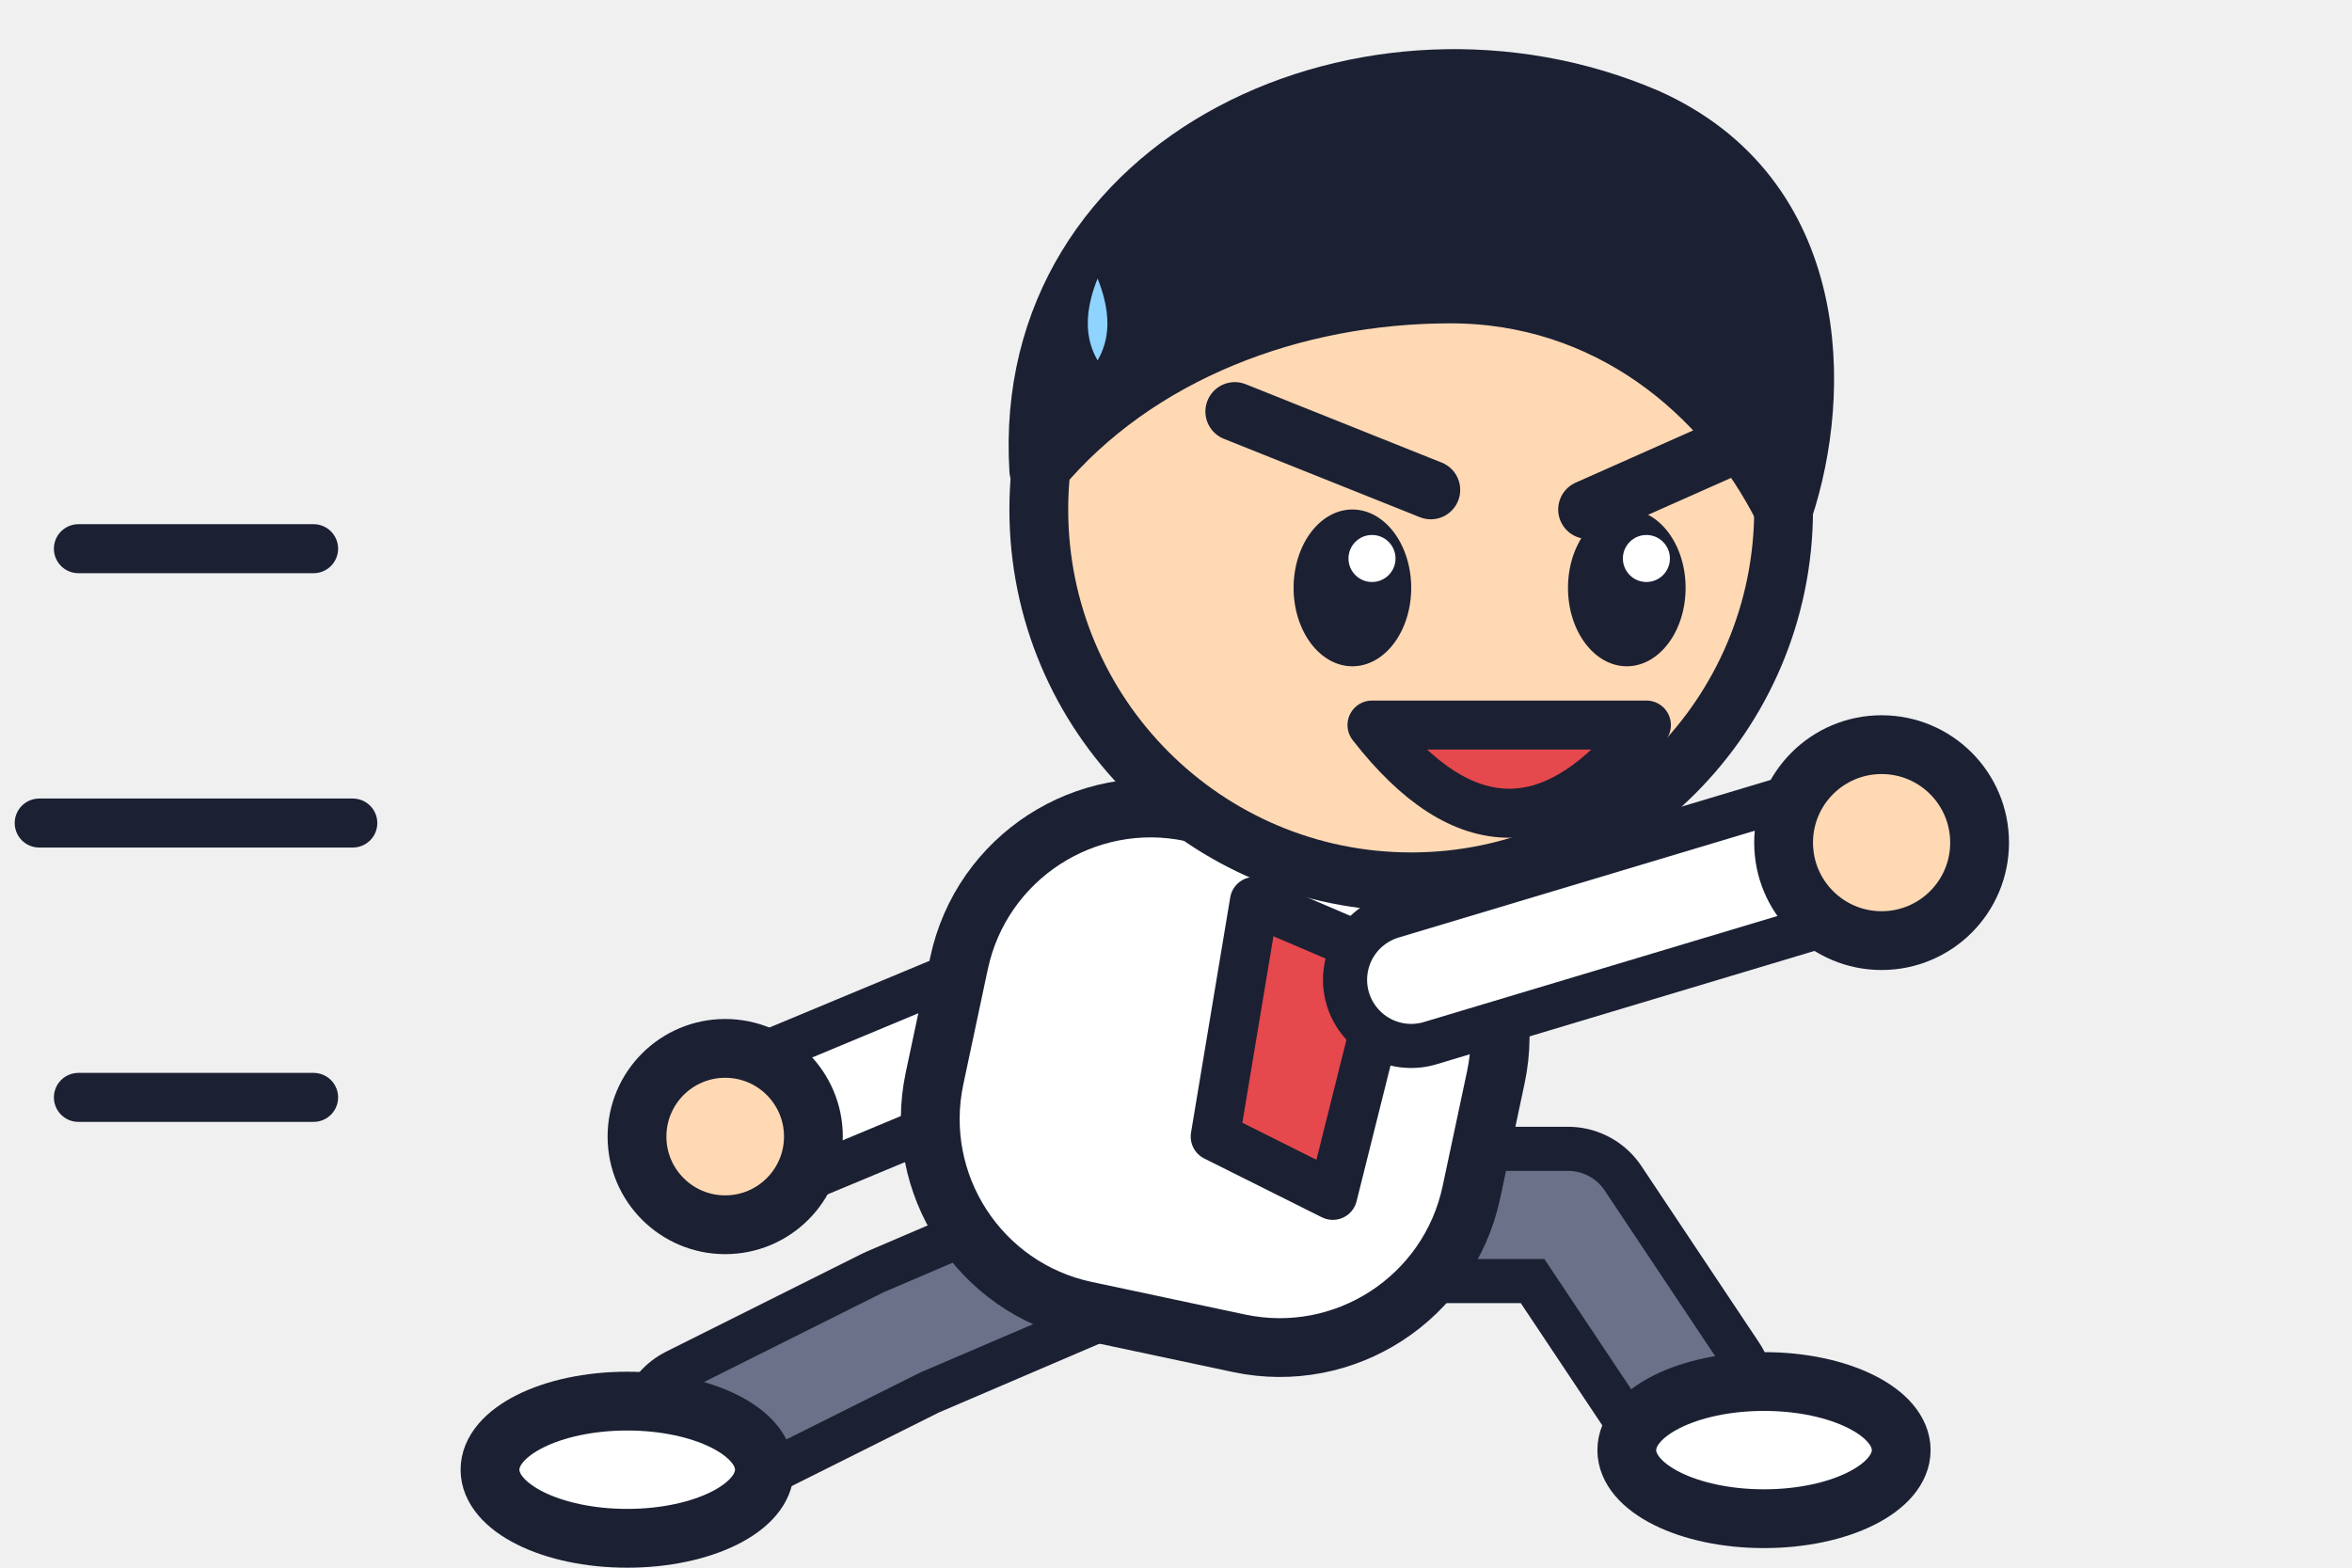
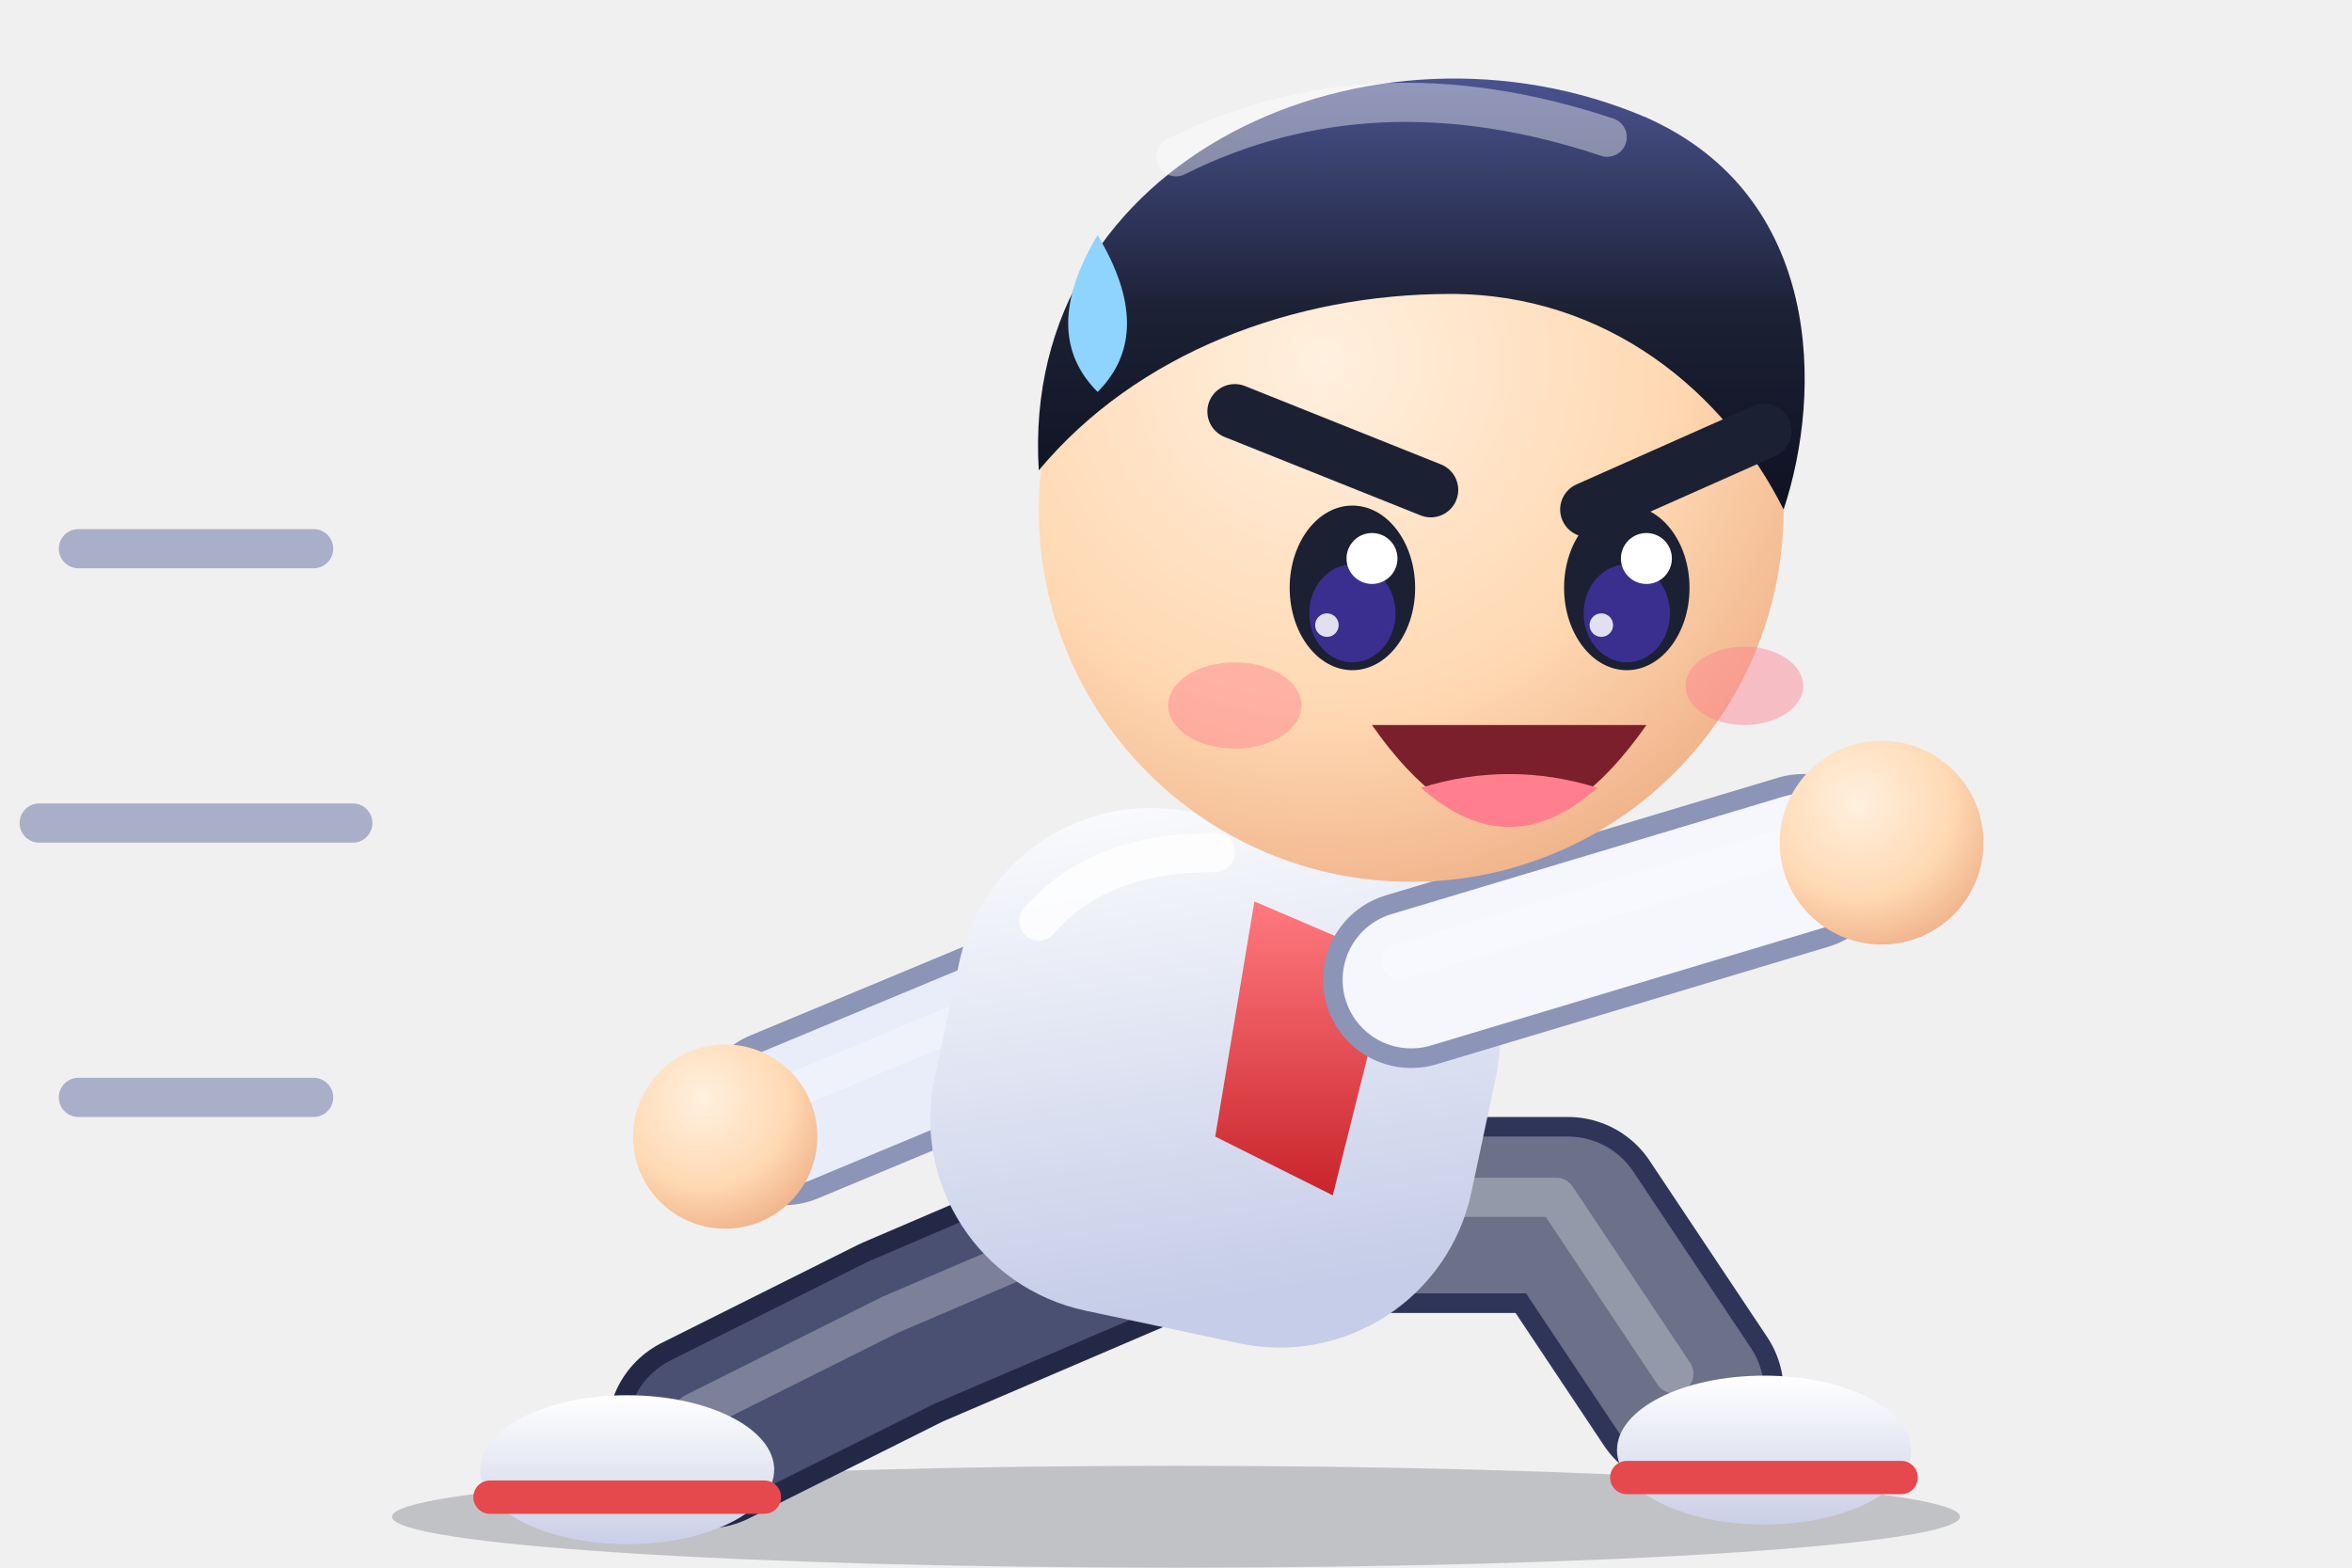
- <svg xmlns="http://www.w3.org/2000/svg" viewBox="0 0 120 80" fill="none" stroke="#1b2033" stroke-width="3" stroke-linecap="round" stroke-linejoin="round">
-   <path d="M16 28H4M18 42H2M16 56H4" stroke-width="2.5" />
-   <path d="M60 62L46 68L36 73" stroke-width="9" />
-   <path d="M60 62L46 68L36 73" stroke="#6b7189" stroke-width="4.5" />
-   <ellipse cx="32" cy="75" rx="7" ry="3.5" fill="#ffffff" />
-   <path d="M66 62L80 62L86 71" stroke-width="9" />
-   <path d="M66 62L80 62L86 71" stroke="#6b7189" stroke-width="4.5" />
-   <ellipse cx="90" cy="74" rx="7" ry="3.5" fill="#ffffff" />
-   <path d="M52 52L40 57" stroke-width="9" />
-   <path d="M52 52L40 57" stroke="#ffffff" stroke-width="4.5" />
-   <circle cx="37" cy="58" r="4.5" fill="#ffd9b3" />
-   <rect x="48" y="42" width="28" height="26" rx="10" fill="#ffffff" transform="rotate(12 62 55)" />
-   <path d="M64 46l7 3-3 12-6-3z" fill="#e5484d" stroke-width="2.5" />
-   <path d="M72 50L92 44" stroke-width="9" />
-   <path d="M72 50L92 44" stroke="#ffffff" stroke-width="4.5" />
-   <circle cx="96" cy="43" r="5" fill="#ffd9b3" />
-   <circle cx="72" cy="26" r="19" fill="#ffd9b3" />
-   <path d="M53 24C52 8 70 0 84 6C93 10 93 20 91 26C88 20 82 15 74 15C66 15 58 18 53 24z" fill="#1b2033" />
-   <path d="M63 21l10 4M90 22l-9 4" stroke-width="3" />
-   <ellipse cx="69" cy="30" rx="3" ry="4" fill="#1b2033" stroke="none" />
-   <ellipse cx="83" cy="30" rx="3" ry="4" fill="#1b2033" stroke="none" />
-   <circle cx="70" cy="28.5" r="1.2" fill="#ffffff" stroke="none" />
-   <circle cx="84" cy="28.5" r="1.2" fill="#ffffff" stroke="none" />
-   <path d="M70 37q7 9 14 0z" fill="#e5484d" stroke-width="2.5" />
-   <path d="M56 12q3 5 0 8-3-3 0-8z" fill="#8fd3ff" stroke-width="2" />
+ <svg xmlns="http://www.w3.org/2000/svg" viewBox="0 0 120 80" width="120" height="80">
+   <defs>
+     <radialGradient id="sk" cx="0.38" cy="0.3" r="0.85">
+       <stop offset="0" stop-color="#fff0df" />
+       <stop offset="0.55" stop-color="#ffd9b3" />
+       <stop offset="1" stop-color="#eaa57c" />
+     </radialGradient>
+     <linearGradient id="hr" x1="0" y1="0" x2="0" y2="1">
+       <stop offset="0" stop-color="#4a5390" />
+       <stop offset="0.55" stop-color="#1b2033" />
+       <stop offset="1" stop-color="#0e1222" />
+     </linearGradient>
+     <linearGradient id="sh" x1="0" y1="0" x2="0.4" y2="1">
+       <stop offset="0" stop-color="#ffffff" />
+       <stop offset="1" stop-color="#c5cde8" />
+     </linearGradient>
+     <linearGradient id="tie" x1="0" y1="0" x2="0" y2="1">
+       <stop offset="0" stop-color="#ff7a7f" />
+       <stop offset="1" stop-color="#c9242b" />
+     </linearGradient>
+     <linearGradient id="sn" x1="0" y1="0" x2="0" y2="1">
+       <stop offset="0" stop-color="#ffffff" />
+       <stop offset="1" stop-color="#c9cfe6" />
+     </linearGradient>
+   </defs>
+   <ellipse cx="60" cy="77.4" rx="40" ry="2.6" fill="#1b2033" opacity="0.22" />
+   <g stroke="#8a93b8" stroke-width="2" stroke-linecap="round" fill="none" opacity="0.7">
+     <path d="M16 28H4" />
+     <path d="M18 42H2" />
+     <path d="M16 56H4" />
+   </g>
+   <path d="M60 62L46 68L36 73" fill="none" stroke="#232846" stroke-width="10" stroke-linecap="round" stroke-linejoin="round" />
+   <path d="M60 62L46 68L36 73" fill="none" stroke="#4a5072" stroke-width="8" stroke-linecap="round" stroke-linejoin="round" />
+   <path d="M60 62L46 68L36 73" fill="none" stroke="#ffffff" stroke-width="2" stroke-linecap="round" stroke-linejoin="round" opacity="0.28" transform="translate(-0.6 -0.9)" />
+   <ellipse cx="32" cy="75" rx="7.5" ry="3.8" fill="url(#sn)" />
+   <path d="M25 76.4H39" stroke="#e5484d" stroke-width="1.7" stroke-linecap="round" />
+   <path d="M66 62L80 62L86 71" fill="none" stroke="#2f3558" stroke-width="10" stroke-linecap="round" stroke-linejoin="round" />
+   <path d="M66 62L80 62L86 71" fill="none" stroke="#6b7189" stroke-width="8" stroke-linecap="round" stroke-linejoin="round" />
+   <path d="M66 62L80 62L86 71" fill="none" stroke="#ffffff" stroke-width="2" stroke-linecap="round" stroke-linejoin="round" opacity="0.28" transform="translate(-0.6 -0.9)" />
+   <ellipse cx="90" cy="74" rx="7.5" ry="3.8" fill="url(#sn)" />
+   <path d="M83 75.4H97" stroke="#e5484d" stroke-width="1.7" stroke-linecap="round" />
+   <path d="M52 52L40 57" fill="none" stroke="#8c94b8" stroke-width="9" stroke-linecap="round" stroke-linejoin="round" />
+   <path d="M52 52L40 57" fill="none" stroke="#e9edf9" stroke-width="7" stroke-linecap="round" stroke-linejoin="round" />
+   <path d="M52 52L40 57" fill="none" stroke="#ffffff" stroke-width="1.8" stroke-linecap="round" stroke-linejoin="round" opacity="0.28" transform="translate(-0.6 -0.9)" />
+   <circle cx="37" cy="58" r="4.7" fill="url(#sk)" />
+   <rect x="48" y="42" width="28" height="26" rx="10" fill="url(#sh)" transform="rotate(12 62 55)" />
+   <path d="M53 47Q56 43.5 62 43.5" stroke="#ffffff" stroke-width="2" stroke-linecap="round" fill="none" opacity="0.8" />
+   <path d="M64 46l7 3-3 12-6-3z" fill="url(#tie)" />
+   <path d="M72 50L92 44" fill="none" stroke="#8c94b8" stroke-width="9" stroke-linecap="round" stroke-linejoin="round" />
+   <path d="M72 50L92 44" fill="none" stroke="#f5f7fd" stroke-width="7" stroke-linecap="round" stroke-linejoin="round" />
+   <path d="M72 50L92 44" fill="none" stroke="#ffffff" stroke-width="1.8" stroke-linecap="round" stroke-linejoin="round" opacity="0.28" transform="translate(-0.6 -0.9)" />
+   <circle cx="96" cy="43" r="5.2" fill="url(#sk)" />
+   <circle cx="72" cy="26" r="19" fill="url(#sk)" />
+   <path d="M53 24C52 8 70 0 84 6C93 10 93 20 91 26C88 20 82 15 74 15C66 15 58 18 53 24z" fill="url(#hr)" />
+   <path d="M60 8Q70 3 82 7" stroke="#ffffff" stroke-width="2" stroke-linecap="round" fill="none" opacity="0.4" />
+   <path d="M63 21l10 4M90 22l-9 4" stroke="#1b2033" stroke-width="2.8" stroke-linecap="round" />
+   <ellipse cx="69" cy="30" rx="3.2" ry="4.2" fill="#1b2033" />
+   <ellipse cx="69" cy="31.3" rx="2.2" ry="2.5" fill="#3a2f8f" />
+   <circle cx="70" cy="28.5" r="1.3" fill="#ffffff" />
+   <circle cx="67.7" cy="31.9" r="0.6" fill="#ffffff" opacity="0.85" />
+   <ellipse cx="83" cy="30" rx="3.2" ry="4.2" fill="#1b2033" />
+   <ellipse cx="83" cy="31.3" rx="2.2" ry="2.5" fill="#3a2f8f" />
+   <circle cx="84" cy="28.5" r="1.3" fill="#ffffff" />
+   <circle cx="81.7" cy="31.9" r="0.6" fill="#ffffff" opacity="0.85" />
+   <ellipse cx="63" cy="36" rx="3.4" ry="2.2" fill="#ff7f8f" opacity="0.45" />
+   <ellipse cx="89" cy="35" rx="3" ry="2" fill="#ff7f8f" opacity="0.45" />
+   <path d="M70 37q7 10 14 0z" fill="#7a1f2b" />
+   <path d="M72.5 40.2q4.5 4 9 0q-4.5 -1.4 -9 0z" fill="#ff7f8f" />
+   <path d="M56 12q3 5 0 8-3-3 0-8z" fill="#8fd3ff" />
</svg>
